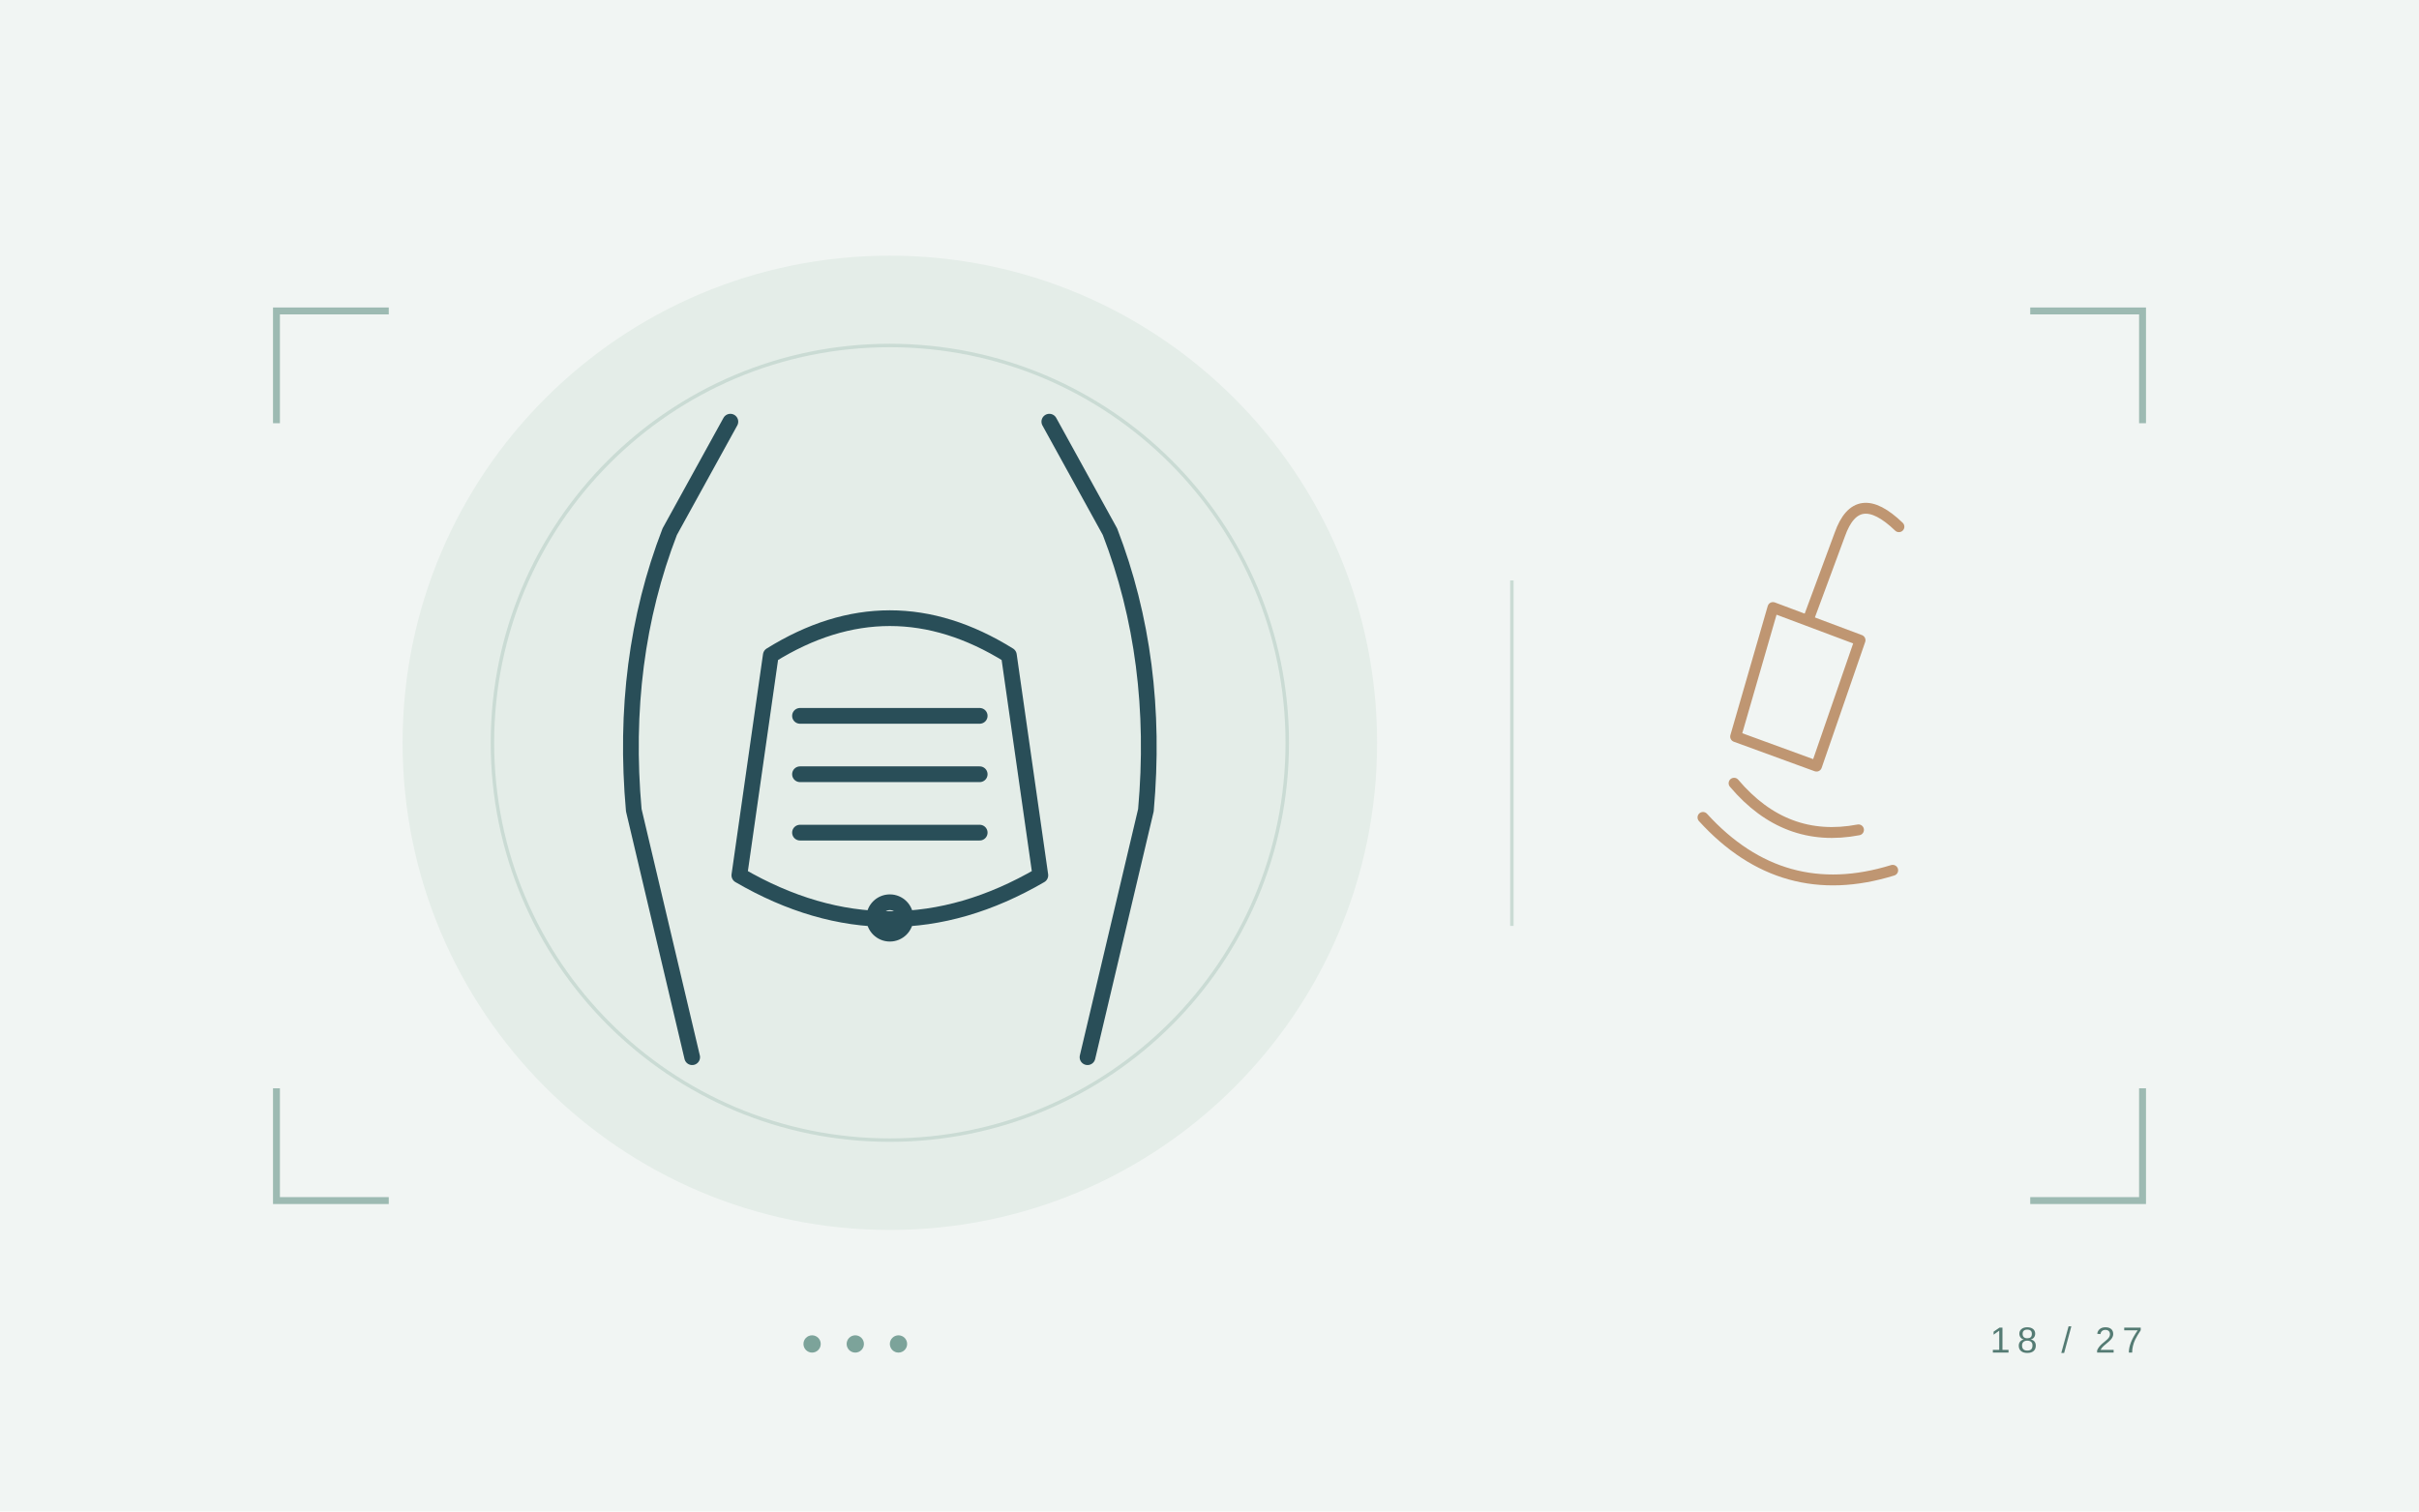
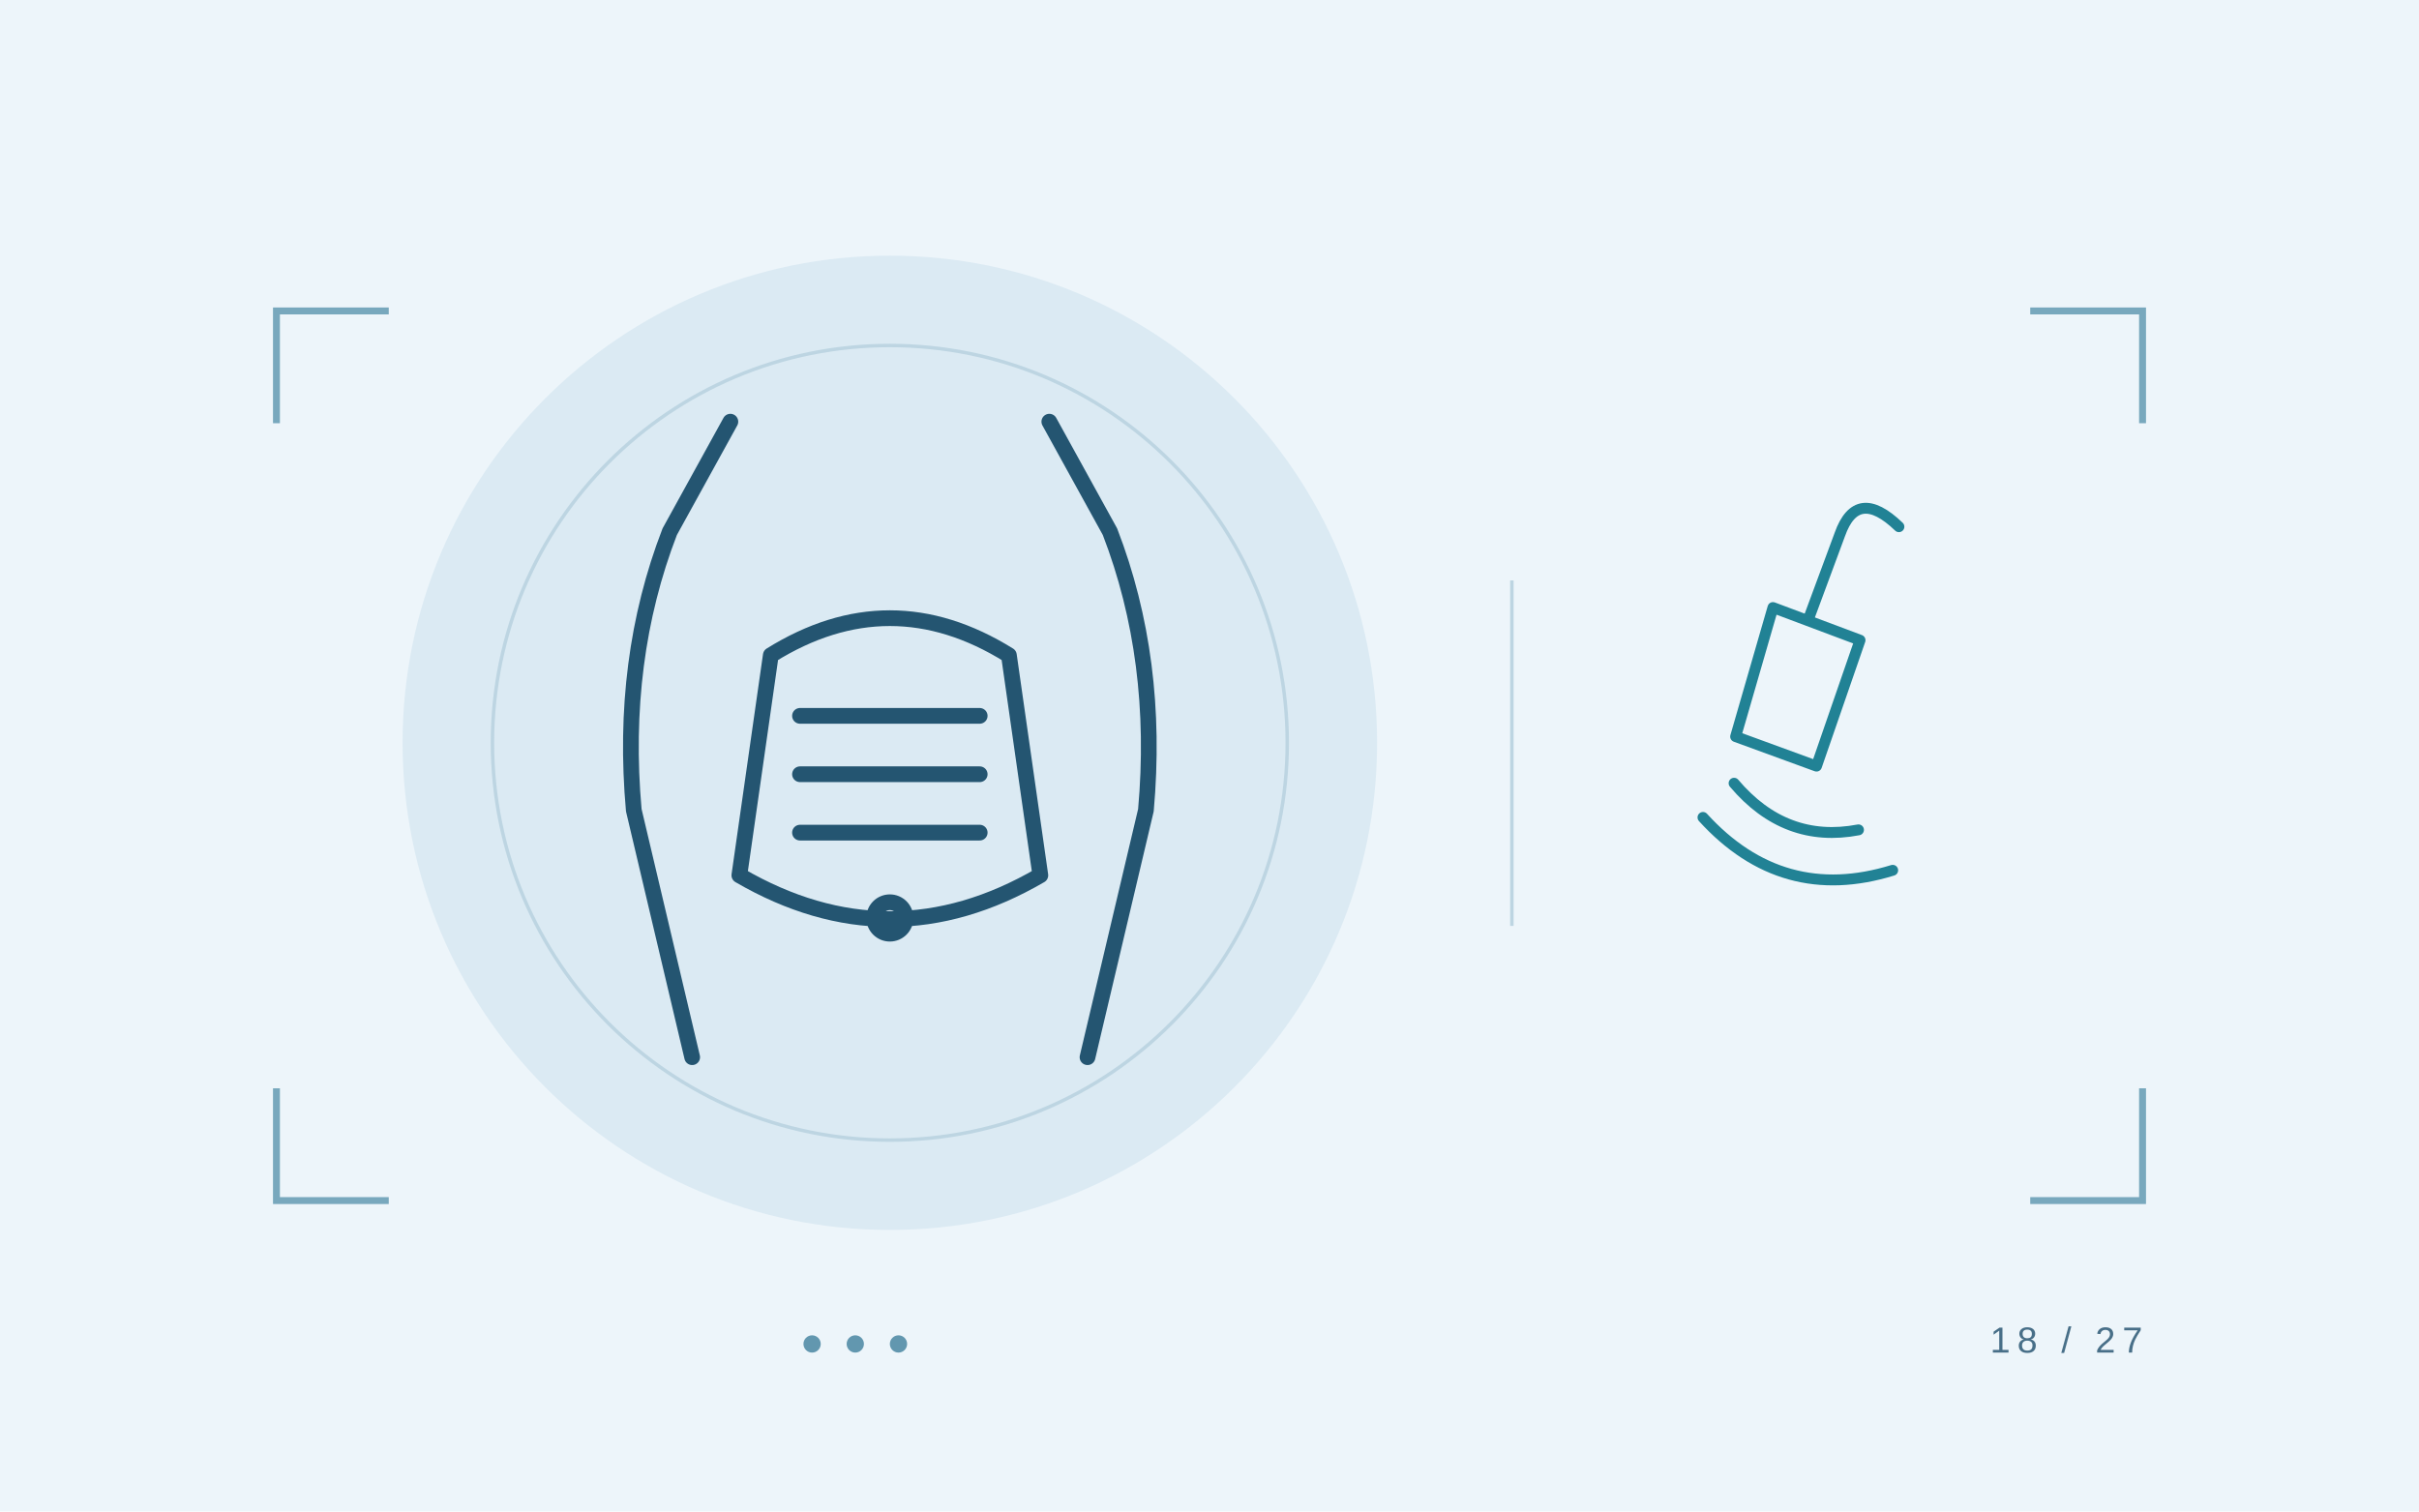
<svg xmlns="http://www.w3.org/2000/svg" width="1400" height="875" viewBox="0 0 1400 875">
-   <rect width="1400" height="875" fill="#f1f5f3" />
-   <circle cx="515" cy="430" r="282" fill="#e4edE8" />
-   <circle cx="515" cy="430" r="230" fill="none" stroke="#cadbd4" stroke-width="2" />
-   <path d="M160 245V180H225M1175 180H1240V245M160 630V695H225M1175 695H1240V630" fill="none" stroke="#9dbab2" stroke-width="4" />
-   <g transform="translate(515 430) scale(1.3)" fill="none" stroke="#294e58" stroke-width="7" stroke-linecap="round" stroke-linejoin="round">
+   <rect width="1400" height="875" fill="#edf5fa" />
+   <circle cx="515" cy="430" r="282" fill="#dbeaf3" />
+   <circle cx="515" cy="430" r="230" fill="none" stroke="#bdd5e2" stroke-width="2" />
+   <path d="M160 245V180H225M1175 180H1240V245M160 630V695H225M1175 695H1240V630" fill="none" stroke="#78a8bd" stroke-width="4" />
+   <g transform="translate(515 430) scale(1.3)" fill="none" stroke="#245571" stroke-width="7" stroke-linecap="round" stroke-linejoin="round">
    <path d="M-71-143L-98-94Q-120-37-114 30L-88 140M71-143L98-94Q120-37 114 30L88 140" />
    <path d="M-53-39Q0-72 53-39L67 59Q0 98-67 59Z" />
    <path d="M-40-12H40M-40 14H40M-40 40H40" />
    <circle cy="78" r="7" />
  </g>
-   <path d="M875 336V536" stroke="#cadbd4" stroke-width="2" />
-   <g transform="translate(1045 430) scale(.9)" fill="none" stroke="#294e58" stroke-width="7" stroke-linecap="round" stroke-linejoin="round">
-     <g stroke="#bf9672">
+   <path d="M875 336V536" stroke="#bdd5e2" stroke-width="2" />
+   <g transform="translate(1045 430) scale(.9)" fill="none" stroke="#245571" stroke-width="7" stroke-linecap="round" stroke-linejoin="round">
+     <g stroke="#218295">
      <path d="M-21-87L35-66L7 15L-45-4Z" />
      <path d="M2-80L22-134Q33-165 60-139M-46 26Q-13 65 34 56M-66 48Q-15 104 56 82" />
    </g>
  </g>
-   <g fill="#7ca39a">
+   <g fill="#6297af">
    <circle cx="470" cy="778" r="5" />
    <circle cx="495" cy="778" r="5" />
    <circle cx="520" cy="778" r="5" />
  </g>
-   <text x="1240" y="783" text-anchor="end" fill="#547b73" font-family="Arial,sans-serif" font-size="21" letter-spacing="4">18 / 27</text>
+   <text x="1240" y="783" text-anchor="end" fill="#486f88" font-family="Arial,sans-serif" font-size="21" letter-spacing="4">18 / 27</text>
</svg>
